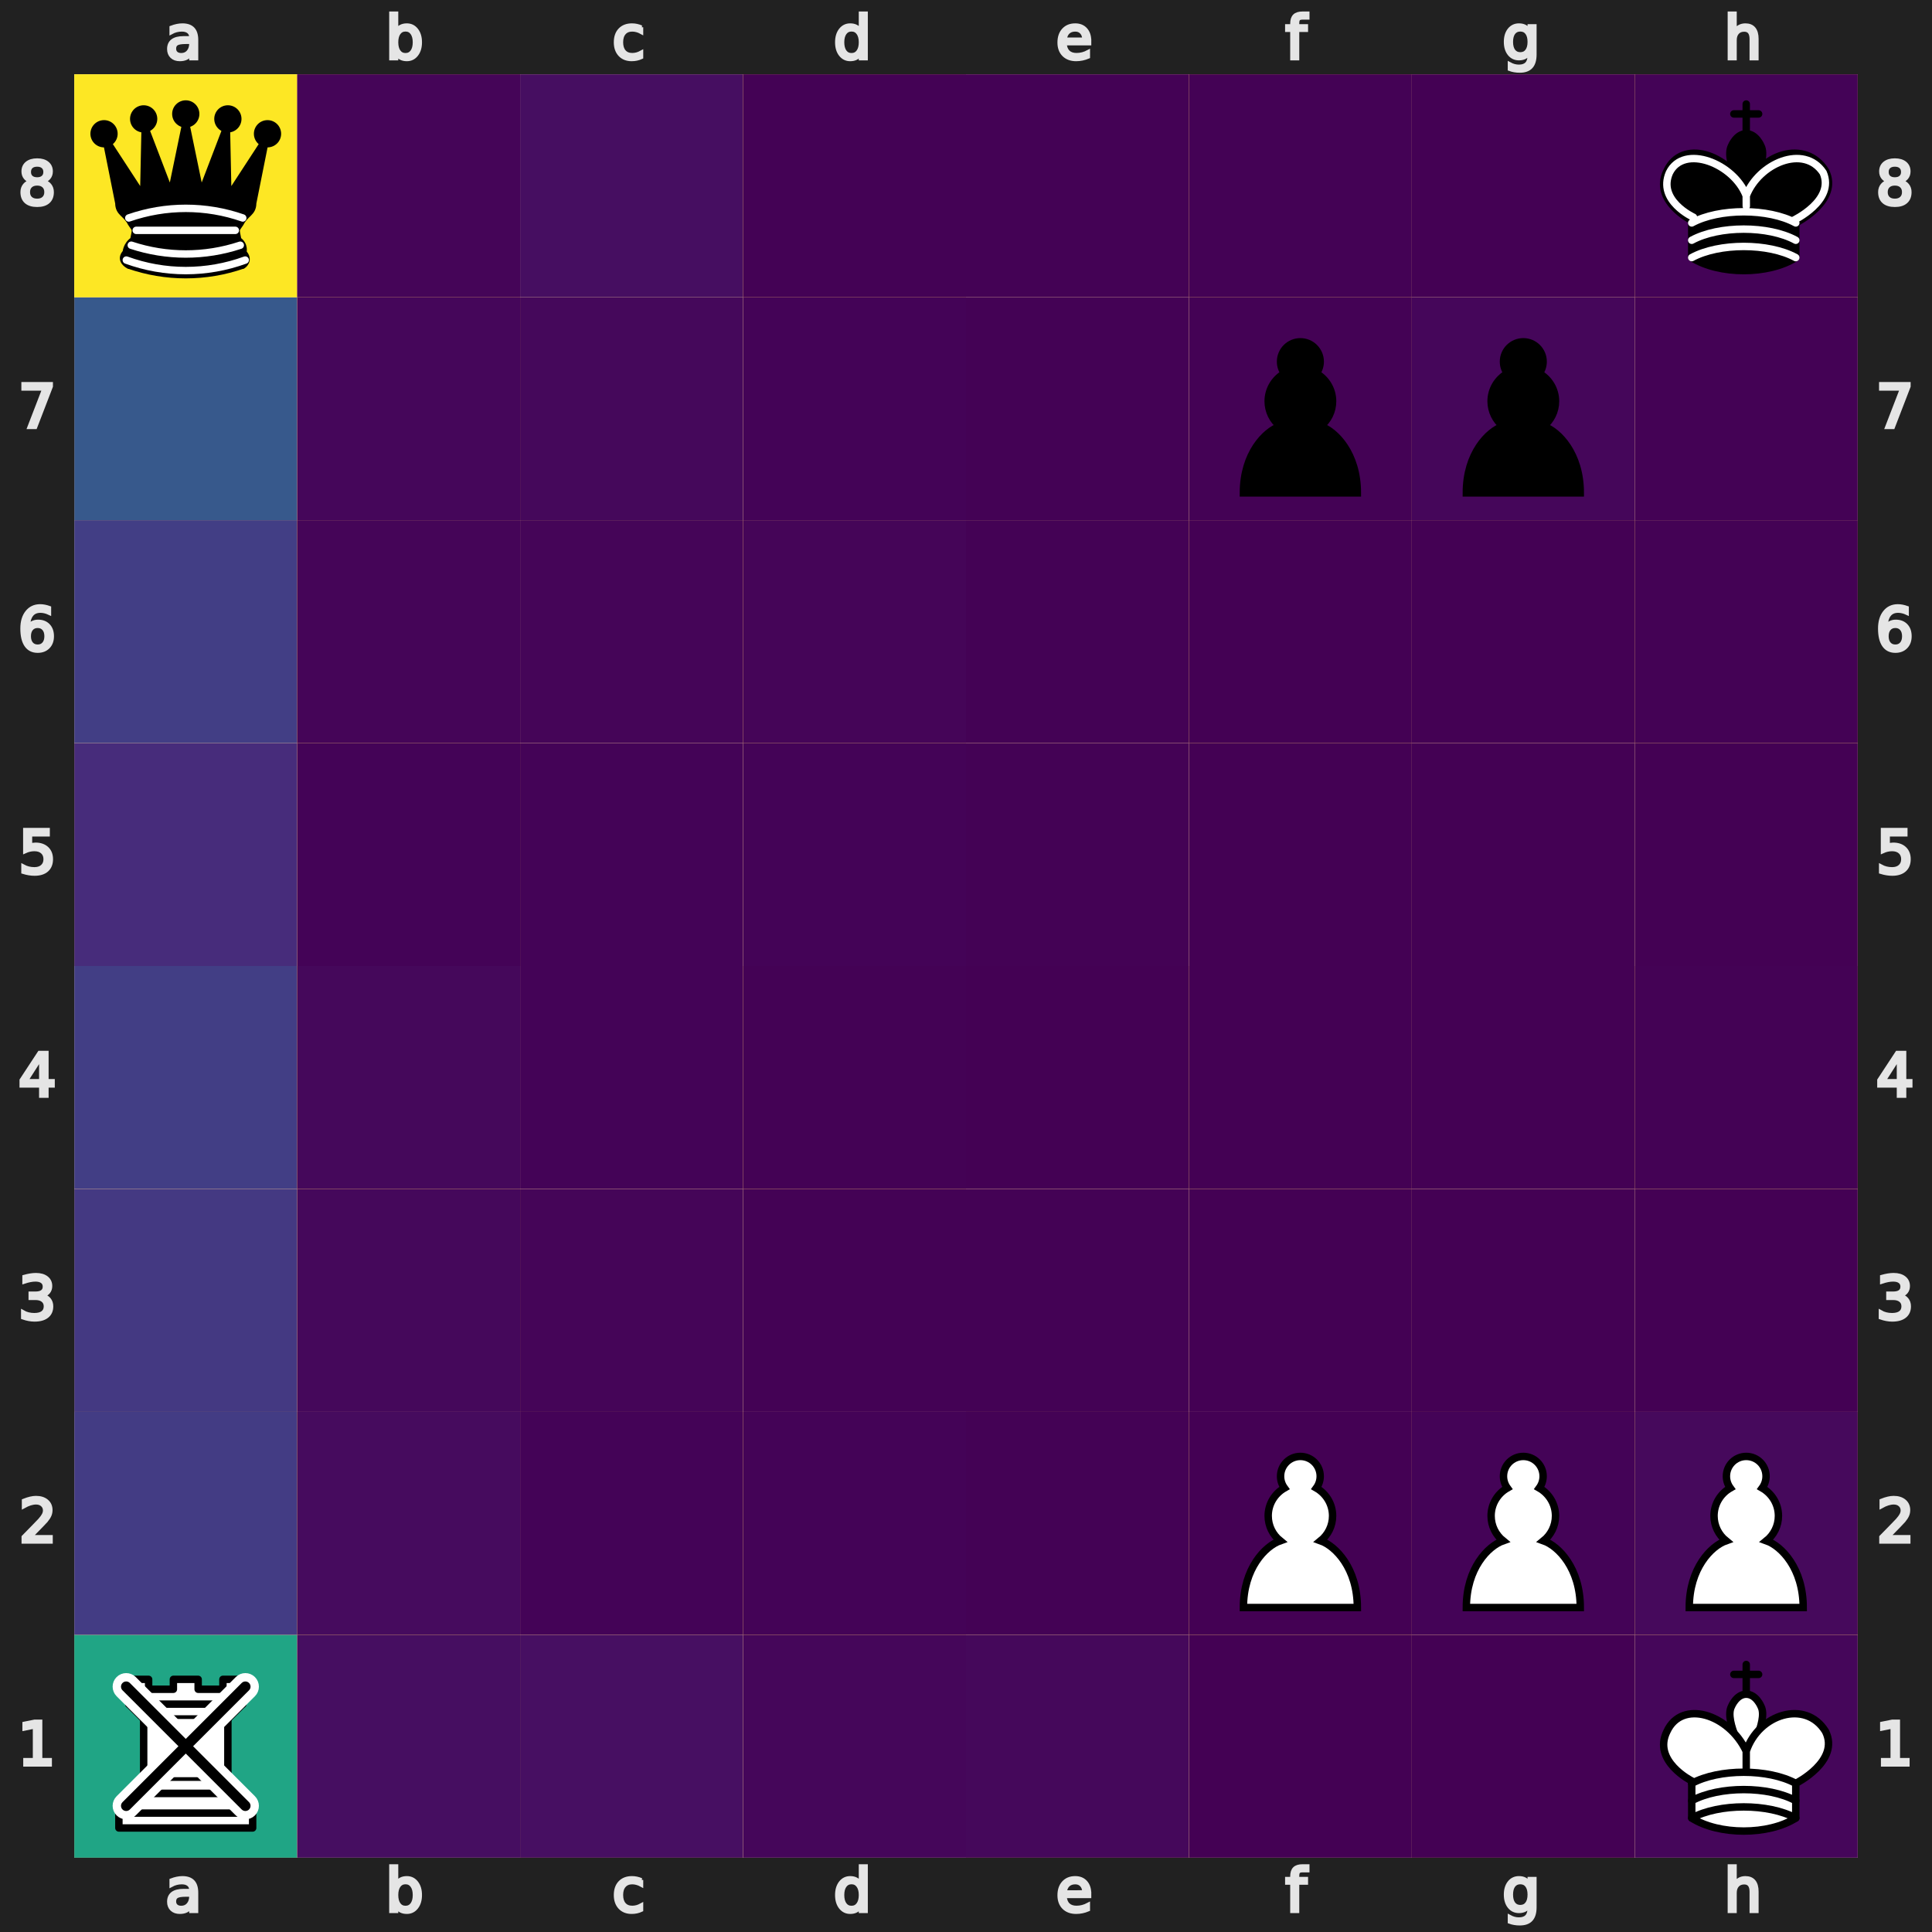
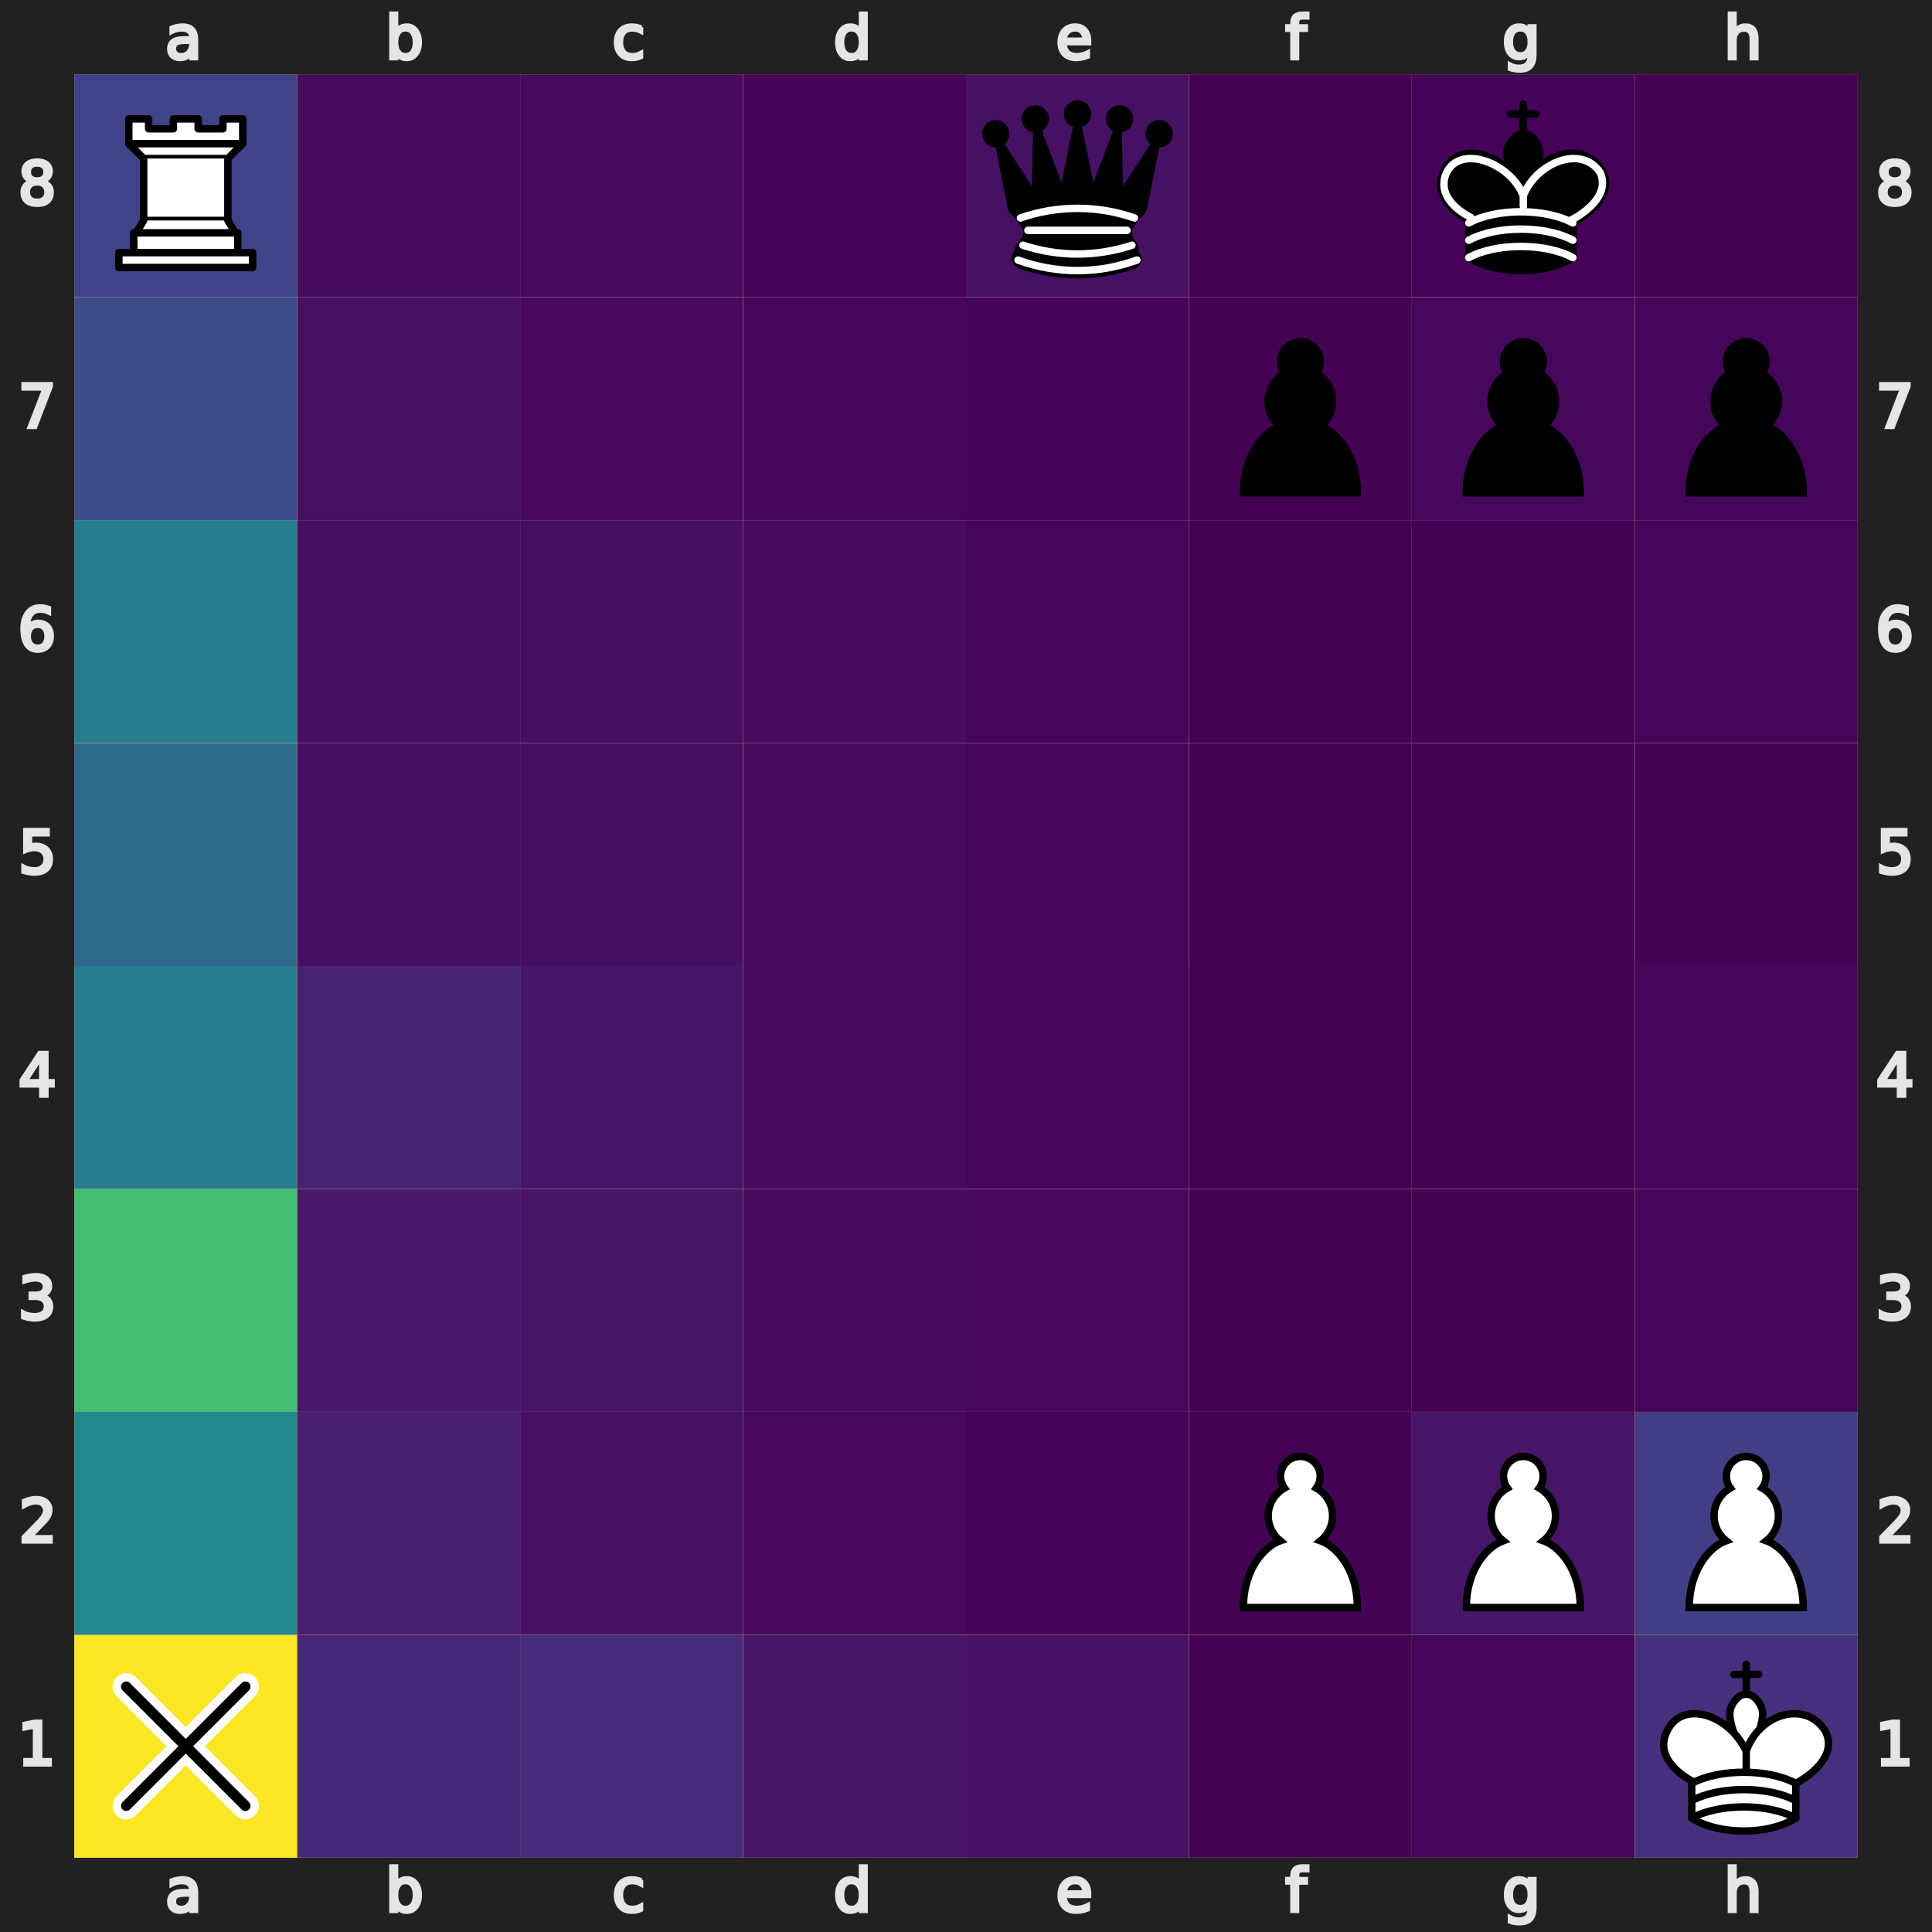
<svg xmlns="http://www.w3.org/2000/svg" xmlns:xlink="http://www.w3.org/1999/xlink" viewBox="0 0 390 390" width="400" height="400">
  <defs>
    <g id="white-pawn" class="white pawn">
      <path d="M22.5 9c-2.21 0-4 1.79-4 4 0 .89.29 1.71.78 2.38C17.33 16.5 16 18.59 16 21c0 2.03.94 3.84 2.41 5.03-3 1.06-7.41 5.55-7.41 13.47h23c0-7.92-4.41-12.41-7.41-13.47 1.47-1.19 2.41-3 2.41-5.03 0-2.41-1.33-4.5-3.28-5.62.49-.67.78-1.49.78-2.38 0-2.21-1.79-4-4-4z" fill="#fff" stroke="#000" stroke-width="1.5" stroke-linecap="round" />
    </g>
    <g id="white-rook" class="white rook" fill="#fff" fill-rule="evenodd" stroke="#000" stroke-width="1.5" stroke-linecap="round" stroke-linejoin="round">
      <path d="M9 39h27v-3H9v3zM12 36v-4h21v4H12zM11 14V9h4v2h5V9h5v2h5V9h4v5" stroke-linecap="butt" />
      <path d="M34 14l-3 3H14l-3-3" />
      <path d="M31 17v12.5H14V17" stroke-linecap="butt" stroke-linejoin="miter" />
      <path d="M31 29.5l1.5 2.5h-20l1.5-2.5" />
      <path d="M11 14h23" fill="none" stroke-linejoin="miter" />
    </g>
    <g id="white-king" class="white king" fill="none" fill-rule="evenodd" stroke="#000" stroke-width="1.5" stroke-linecap="round" stroke-linejoin="round">
      <path d="M22.5 11.63V6M20 8h5" stroke-linejoin="miter" />
      <path d="M22.5 25s4.5-7.5 3-10.5c0 0-1-2.5-3-2.5s-3 2.5-3 2.5c-1.5 3 3 10.5 3 10.5" fill="#fff" stroke-linecap="butt" stroke-linejoin="miter" />
      <path d="M11.5 37c5.5 3.5 15.5 3.5 21 0v-7s9-4.5 6-10.5c-4-6.5-13.5-3.5-16 4V27v-3.5c-3.5-7.5-13-10.5-16-4-3 6 5 10 5 10V37z" fill="#fff" />
      <path d="M11.5 30c5.5-3 15.5-3 21 0m-21 3.5c5.5-3 15.5-3 21 0m-21 3.5c5.5-3 15.5-3 21 0" />
    </g>
    <g id="black-pawn" class="black pawn">
      <path d="M22.5 9c-2.21 0-4 1.79-4 4 0 .89.29 1.71.78 2.38C17.33 16.5 16 18.59 16 21c0 2.03.94 3.84 2.41 5.03-3 1.06-7.41 5.55-7.41 13.47h23c0-7.92-4.41-12.41-7.41-13.47 1.47-1.19 2.41-3 2.41-5.03 0-2.41-1.33-4.5-3.28-5.62.49-.67.78-1.49.78-2.38 0-2.21-1.79-4-4-4z" fill="#000" stroke="#000" stroke-width="1.5" stroke-linecap="round" />
    </g>
    <g id="black-queen" class="black queen" fill="#000" fill-rule="evenodd" stroke="#000" stroke-width="1.5" stroke-linecap="round" stroke-linejoin="round">
      <g fill="#000" stroke="none">
        <circle cx="6" cy="12" r="2.75" />
        <circle cx="14" cy="9" r="2.75" />
        <circle cx="22.5" cy="8" r="2.75" />
        <circle cx="31" cy="9" r="2.75" />
        <circle cx="39" cy="12" r="2.75" />
      </g>
      <path d="M9 26c8.5-1.5 21-1.5 27 0l2.5-12.5L31 25l-.3-14.1-5.2 13.6-3-14.5-3 14.5-5.2-13.6L14 25 6.5 13.5 9 26zM9 26c0 2 1.5 2 2.5 4 1 1.5 1 1 .5 3.5-1.5 1-1.5 2.5-1.5 2.5-1.5 1.5.5 2.5.5 2.5 6.5 1 16.5 1 23 0 0 0 1.5-1 0-2.5 0 0 .5-1.5-1-2.5-.5-2.5-.5-2 .5-3.5 1-2 2.5-2 2.5-4-8.5-1.5-18.5-1.5-27 0z" stroke-linecap="butt" />
      <path d="M11 38.5a35 35 1 0 0 23 0" fill="none" stroke-linecap="butt" />
      <path d="M11 29a35 35 1 0 1 23 0M12.5 31.5h20M11.5 34.5a35 35 1 0 0 22 0M10.5 37.5a35 35 1 0 0 24 0" fill="none" stroke="#fff" />
    </g>
    <g id="black-king" class="black king" fill="none" fill-rule="evenodd" stroke="#000" stroke-width="1.5" stroke-linecap="round" stroke-linejoin="round">
      <path d="M22.5 11.63V6" stroke-linejoin="miter" />
      <path d="M22.5 25s4.5-7.5 3-10.5c0 0-1-2.5-3-2.5s-3 2.5-3 2.5c-1.5 3 3 10.5 3 10.5" fill="#000" stroke-linecap="butt" stroke-linejoin="miter" />
      <path d="M11.5 37c5.5 3.5 15.5 3.5 21 0v-7s9-4.5 6-10.5c-4-6.5-13.5-3.5-16 4V27v-3.5c-3.5-7.5-13-10.5-16-4-3 6 5 10 5 10V37z" fill="#000" />
      <path d="M20 8h5" stroke-linejoin="miter" />
      <path d="M32 29.5s8.5-4 6.03-9.65C34.15 14 25 18 22.5 24.5l.01 2.1-.01-2.1C20 18 9.906 14 6.997 19.85c-2.497 5.65 4.853 9 4.853 9M11.5 30c5.5-3 15.5-3 21 0m-21 3.5c5.5-3 15.5-3 21 0m-21 3.5c5.5-3 15.5-3 21 0" stroke="#fff" />
    </g>
    <g id="xx">
      <path d="M35.865 9.135a1.89 1.89 0 0 1 0 2.673L25.173 22.5l10.692 10.692a1.89 1.89 0 0 1 0 2.673 1.89 1.89 0 0 1-2.673 0L22.5 25.173 11.808 35.865a1.89 1.89 0 0 1-2.673 0 1.89 1.89 0 0 1 0-2.673L19.827 22.5 9.135 11.808a1.89 1.89 0 0 1 0-2.673 1.89 1.89 0 0 1 2.673 0L22.5 19.827 33.192 9.135a1.89 1.89 0 0 1 2.673 0z" fill="#000" stroke="#fff" stroke-width="1.688" />
    </g>
  </defs>
  <rect x="7.5" y="7.5" width="375" height="375" fill="none" stroke="#212121" stroke-width="15" />
  <g transform="translate(20, 1) scale(0.75, 0.75)" fill="#e5e5e5" stroke="#e5e5e5">
    <path d="M23.328 10.016q-1.742 0-2.414.398-.672.398-.672 1.36 0 .765.5 1.218.508.445 1.375.445 1.196 0 1.914-.843.727-.852.727-2.258v-.32zm2.867-.594v4.992h-1.437v-1.328q-.492.797-1.227 1.18-.734.375-1.797.375-1.343 0-2.14-.75-.79-.758-.79-2.024 0-1.476.985-2.226.992-.75 2.953-.75h2.016V8.75q0-.992-.656-1.531-.649-.547-1.829-.547-.75 0-1.46.18-.711.18-1.368.539V6.062q.79-.304 1.532-.453.742-.156 1.445-.156 1.898 0 2.836.984.937.985.937 2.985z" />
  </g>
  <g transform="translate(20, 375) scale(0.75, 0.75)" fill="#e5e5e5" stroke="#e5e5e5">
    <path d="M23.328 10.016q-1.742 0-2.414.398-.672.398-.672 1.36 0 .765.5 1.218.508.445 1.375.445 1.196 0 1.914-.843.727-.852.727-2.258v-.32zm2.867-.594v4.992h-1.437v-1.328q-.492.797-1.227 1.18-.734.375-1.797.375-1.343 0-2.14-.75-.79-.758-.79-2.024 0-1.476.985-2.226.992-.75 2.953-.75h2.016V8.75q0-.992-.656-1.531-.649-.547-1.829-.547-.75 0-1.46.18-.711.18-1.368.539V6.062q.79-.304 1.532-.453.742-.156 1.445-.156 1.898 0 2.836.984.937.985.937 2.985z" />
  </g>
  <g transform="translate(65, 1) scale(0.75, 0.75)" fill="#e5e5e5" stroke="#e5e5e5">
    <path d="M24.922 10.047q0-1.586-.656-2.485-.649-.906-1.79-.906-1.14 0-1.796.906-.649.899-.649 2.485 0 1.586.649 2.492.656.898 1.797.898 1.14 0 1.789-.898.656-.906.656-2.492zm-4.89-3.055q.452-.781 1.14-1.156.695-.383 1.656-.383 1.594 0 2.586 1.266 1 1.265 1 3.328 0 2.062-1 3.328-.992 1.266-2.586 1.266-.96 0-1.656-.375-.688-.383-1.14-1.164v1.312h-1.446V2.258h1.445z" />
  </g>
  <g transform="translate(65, 375) scale(0.75, 0.75)" fill="#e5e5e5" stroke="#e5e5e5">
    <path d="M24.922 10.047q0-1.586-.656-2.485-.649-.906-1.79-.906-1.14 0-1.796.906-.649.899-.649 2.485 0 1.586.649 2.492.656.898 1.797.898 1.14 0 1.789-.898.656-.906.656-2.492zm-4.89-3.055q.452-.781 1.14-1.156.695-.383 1.656-.383 1.594 0 2.586 1.266 1 1.265 1 3.328 0 2.062-1 3.328-.992 1.266-2.586 1.266-.96 0-1.656-.375-.688-.383-1.14-1.164v1.312h-1.446V2.258h1.445z" />
  </g>
  <g transform="translate(110, 1) scale(0.75, 0.75)" fill="#e5e5e5" stroke="#e5e5e5">
    <path d="M25.96 6v1.344q-.608-.336-1.226-.5-.609-.172-1.234-.172-1.398 0-2.172.89-.773.883-.773 2.485 0 1.601.773 2.492.774.883 2.172.883.625 0 1.234-.164.618-.172 1.227-.508v1.328q-.602.281-1.25.422-.64.14-1.367.14-1.977 0-3.14-1.242-1.165-1.242-1.165-3.351 0-2.14 1.172-3.367 1.18-1.227 3.227-1.227.664 0 1.296.14.633.134 1.227.407z" />
  </g>
  <g transform="translate(110, 375) scale(0.75, 0.75)" fill="#e5e5e5" stroke="#e5e5e5">
    <path d="M25.96 6v1.344q-.608-.336-1.226-.5-.609-.172-1.234-.172-1.398 0-2.172.89-.773.883-.773 2.485 0 1.601.773 2.492.774.883 2.172.883.625 0 1.234-.164.618-.172 1.227-.508v1.328q-.602.281-1.25.422-.64.14-1.367.14-1.977 0-3.14-1.242-1.165-1.242-1.165-3.351 0-2.14 1.172-3.367 1.18-1.227 3.227-1.227.664 0 1.296.14.633.134 1.227.407z" />
  </g>
  <g transform="translate(155, 1) scale(0.75, 0.75)" fill="#e5e5e5" stroke="#e5e5e5">
    <path d="M24.973 6.992V2.258h1.437v12.156h-1.437v-1.312q-.453.78-1.149 1.164-.687.375-1.656.375-1.586 0-2.586-1.266-.992-1.266-.992-3.328 0-2.063.992-3.328 1-1.266 2.586-1.266.969 0 1.656.383.696.375 1.149 1.156zm-4.899 3.055q0 1.586.649 2.492.656.898 1.797.898 1.14 0 1.796-.898.657-.906.657-2.492 0-1.586-.657-2.485-.656-.906-1.796-.906-1.141 0-1.797.906-.649.899-.649 2.485z" />
  </g>
  <g transform="translate(155, 375) scale(0.75, 0.75)" fill="#e5e5e5" stroke="#e5e5e5">
    <path d="M24.973 6.992V2.258h1.437v12.156h-1.437v-1.312q-.453.78-1.149 1.164-.687.375-1.656.375-1.586 0-2.586-1.266-.992-1.266-.992-3.328 0-2.063.992-3.328 1-1.266 2.586-1.266.969 0 1.656.383.696.375 1.149 1.156zm-4.899 3.055q0 1.586.649 2.492.656.898 1.797.898 1.14 0 1.796-.898.657-.906.657-2.492 0-1.586-.657-2.485-.656-.906-1.796-.906-1.141 0-1.797.906-.649.899-.649 2.485z" />
  </g>
  <g transform="translate(200, 1) scale(0.75, 0.75)" fill="#e5e5e5" stroke="#e5e5e5">
    <path d="M26.555 9.68v.703h-6.61q.094 1.484.89 2.265.806.774 2.235.774.828 0 1.602-.203.781-.203 1.547-.61v1.36q-.774.328-1.586.5-.813.172-1.649.172-2.093 0-3.32-1.22-1.219-1.218-1.219-3.296 0-2.148 1.157-3.406 1.164-1.266 3.132-1.266 1.766 0 2.79 1.14 1.03 1.134 1.03 3.087zm-1.438-.422q-.015-1.18-.664-1.883-.64-.703-1.703-.703-1.203 0-1.93.68-.718.68-.828 1.914z" />
  </g>
  <g transform="translate(200, 375) scale(0.75, 0.75)" fill="#e5e5e5" stroke="#e5e5e5">
    <path d="M26.555 9.68v.703h-6.61q.094 1.484.89 2.265.806.774 2.235.774.828 0 1.602-.203.781-.203 1.547-.61v1.36q-.774.328-1.586.5-.813.172-1.649.172-2.093 0-3.32-1.22-1.219-1.218-1.219-3.296 0-2.148 1.157-3.406 1.164-1.266 3.132-1.266 1.766 0 2.79 1.14 1.03 1.134 1.03 3.087zm-1.438-.422q-.015-1.18-.664-1.883-.64-.703-1.703-.703-1.203 0-1.93.68-.718.68-.828 1.914z" />
  </g>
  <g transform="translate(245, 1) scale(0.75, 0.75)" fill="#e5e5e5" stroke="#e5e5e5">
    <path d="M25.285 2.258v1.195H23.91q-.773 0-1.078.313-.297.312-.297 1.125v.773h2.367v1.117h-2.367v7.633H21.09V6.781h-1.375V5.664h1.375v-.61q0-1.46.68-2.124.68-.672 2.156-.672z" />
  </g>
  <g transform="translate(245, 375) scale(0.75, 0.75)" fill="#e5e5e5" stroke="#e5e5e5">
    <path d="M25.285 2.258v1.195H23.91q-.773 0-1.078.313-.297.312-.297 1.125v.773h2.367v1.117h-2.367v7.633H21.09V6.781h-1.375V5.664h1.375v-.61q0-1.46.68-2.124.68-.672 2.156-.672z" />
  </g>
  <g transform="translate(290, 1) scale(0.75, 0.75)" fill="#e5e5e5" stroke="#e5e5e5">
    <path d="M24.973 9.937q0-1.562-.649-2.421-.64-.86-1.804-.86-1.157 0-1.805.86-.64.859-.64 2.421 0 1.555.64 2.415.648.859 1.805.859 1.164 0 1.804-.86.649-.859.649-2.414zm1.437 3.391q0 2.234-.992 3.32-.992 1.094-3.04 1.094-.757 0-1.429-.117-.672-.11-1.304-.344v-1.398q.632.344 1.25.508.617.164 1.257.164 1.414 0 2.118-.743.703-.734.703-2.226v-.711q-.446.773-1.141 1.156-.695.383-1.664.383-1.61 0-2.594-1.227-.984-1.226-.984-3.25 0-2.03.984-3.257.985-1.227 2.594-1.227.969 0 1.664.383t1.14 1.156V5.664h1.438z" />
  </g>
  <g transform="translate(290, 375) scale(0.75, 0.75)" fill="#e5e5e5" stroke="#e5e5e5">
    <path d="M24.973 9.937q0-1.562-.649-2.421-.64-.86-1.804-.86-1.157 0-1.805.86-.64.859-.64 2.421 0 1.555.64 2.415.648.859 1.805.859 1.164 0 1.804-.86.649-.859.649-2.414zm1.437 3.391q0 2.234-.992 3.32-.992 1.094-3.04 1.094-.757 0-1.429-.117-.672-.11-1.304-.344v-1.398q.632.344 1.25.508.617.164 1.257.164 1.414 0 2.118-.743.703-.734.703-2.226v-.711q-.446.773-1.141 1.156-.695.383-1.664.383-1.61 0-2.594-1.227-.984-1.226-.984-3.25 0-2.03.984-3.257.985-1.227 2.594-1.227.969 0 1.664.383t1.14 1.156V5.664h1.438z" />
  </g>
  <g transform="translate(335, 1) scale(0.75, 0.75)" fill="#e5e5e5" stroke="#e5e5e5">
    <path d="M26.164 9.133v5.281h-1.437V9.18q0-1.243-.485-1.86-.484-.617-1.453-.617-1.164 0-1.836.742-.672.742-.672 2.024v4.945h-1.445V2.258h1.445v4.765q.516-.789 1.211-1.18.703-.39 1.617-.39 1.508 0 2.282.938.773.93.773 2.742z" />
  </g>
  <g transform="translate(335, 375) scale(0.75, 0.75)" fill="#e5e5e5" stroke="#e5e5e5">
    <path d="M26.164 9.133v5.281h-1.437V9.18q0-1.243-.485-1.86-.484-.617-1.453-.617-1.164 0-1.836.742-.672.742-.672 2.024v4.945h-1.445V2.258h1.445v4.765q.516-.789 1.211-1.18.703-.39 1.617-.39 1.508 0 2.282.938.773.93.773 2.742z" />
  </g>
  <g transform="translate(0, 335) scale(0.75, 0.75)" fill="#e5e5e5" stroke="#e5e5e5">
    <path d="M6.754 26.996h2.578v-8.898l-2.805.562v-1.437l2.79-.563h1.578v10.336h2.578v1.328h-6.72z" />
  </g>
  <g transform="translate(375, 335) scale(0.75, 0.75)" fill="#e5e5e5" stroke="#e5e5e5">
    <path d="M6.754 26.996h2.578v-8.898l-2.805.562v-1.437l2.79-.563h1.578v10.336h2.578v1.328h-6.72z" />
  </g>
  <g transform="translate(0, 290) scale(0.75, 0.75)" fill="#e5e5e5" stroke="#e5e5e5">
    <path d="M8.195 26.996h5.508v1.328H6.297v-1.328q.898-.93 2.445-2.492 1.555-1.57 1.953-2.024.758-.851 1.055-1.437.305-.594.305-1.164 0-.93-.657-1.516-.648-.586-1.695-.586-.742 0-1.57.258-.82.258-1.758.781v-1.593q.953-.383 1.781-.578.828-.196 1.516-.196 1.812 0 2.89.906 1.079.907 1.079 2.422 0 .72-.274 1.368-.265.64-.976 1.515-.196.227-1.243 1.313-1.046 1.078-2.953 3.023z" />
  </g>
  <g transform="translate(375, 290) scale(0.75, 0.75)" fill="#e5e5e5" stroke="#e5e5e5">
    <path d="M8.195 26.996h5.508v1.328H6.297v-1.328q.898-.93 2.445-2.492 1.555-1.57 1.953-2.024.758-.851 1.055-1.437.305-.594.305-1.164 0-.93-.657-1.516-.648-.586-1.695-.586-.742 0-1.57.258-.82.258-1.758.781v-1.593q.953-.383 1.781-.578.828-.196 1.516-.196 1.812 0 2.89.906 1.079.907 1.079 2.422 0 .72-.274 1.368-.265.64-.976 1.515-.196.227-1.243 1.313-1.046 1.078-2.953 3.023z" />
  </g>
  <g transform="translate(0, 245) scale(0.75, 0.75)" fill="#e5e5e5" stroke="#e5e5e5">
    <path d="M11.434 22.035q1.132.242 1.765 1.008.64.766.64 1.89 0 1.727-1.187 2.672-1.187.946-3.375.946-.734 0-1.515-.149-.774-.14-1.602-.43V26.45q.656.383 1.438.578.78.196 1.632.196 1.485 0 2.258-.586.782-.586.782-1.703 0-1.032-.727-1.61-.719-.586-2.008-.586h-1.36v-1.297h1.423q1.164 0 1.78-.46.618-.47.618-1.344 0-.899-.64-1.375-.633-.485-1.82-.485-.65 0-1.391.141-.743.14-1.633.437V16.95q.898-.25 1.68-.375.788-.125 1.484-.125 1.797 0 2.844.82 1.046.813 1.046 2.204 0 .968-.554 1.64-.555.664-1.578.922z" />
  </g>
  <g transform="translate(375, 245) scale(0.75, 0.75)" fill="#e5e5e5" stroke="#e5e5e5">
    <path d="M11.434 22.035q1.132.242 1.765 1.008.64.766.64 1.89 0 1.727-1.187 2.672-1.187.946-3.375.946-.734 0-1.515-.149-.774-.14-1.602-.43V26.45q.656.383 1.438.578.78.196 1.632.196 1.485 0 2.258-.586.782-.586.782-1.703 0-1.032-.727-1.61-.719-.586-2.008-.586h-1.36v-1.297h1.423q1.164 0 1.78-.46.618-.47.618-1.344 0-.899-.64-1.375-.633-.485-1.82-.485-.65 0-1.391.141-.743.14-1.633.437V16.95q.898-.25 1.68-.375.788-.125 1.484-.125 1.797 0 2.844.82 1.046.813 1.046 2.204 0 .968-.554 1.64-.555.664-1.578.922z" />
  </g>
  <g transform="translate(0, 200) scale(0.75, 0.75)" fill="#e5e5e5" stroke="#e5e5e5">
    <path d="M11.016 18.035L7.03 24.262h3.985zm-.414-1.375h1.984v7.602h1.664v1.312h-1.664v2.75h-1.57v-2.75H5.75v-1.523z" />
  </g>
  <g transform="translate(375, 200) scale(0.75, 0.75)" fill="#e5e5e5" stroke="#e5e5e5">
    <path d="M11.016 18.035L7.03 24.262h3.985zm-.414-1.375h1.984v7.602h1.664v1.312h-1.664v2.75h-1.57v-2.75H5.75v-1.523z" />
  </g>
  <g transform="translate(0, 155) scale(0.75, 0.75)" fill="#e5e5e5" stroke="#e5e5e5">
    <path d="M6.719 16.66h6.195v1.328h-4.75v2.86q.344-.118.688-.172.343-.063.687-.063 1.953 0 3.094 1.07 1.14 1.07 1.14 2.899 0 1.883-1.171 2.93-1.172 1.039-3.305 1.039-.735 0-1.5-.125-.758-.125-1.57-.375v-1.586q.703.383 1.453.57.75.188 1.586.188 1.351 0 2.14-.711.79-.711.79-1.93 0-1.219-.79-1.93-.789-.71-2.14-.71-.633 0-1.266.14-.625.14-1.281.438z" />
  </g>
  <g transform="translate(375, 155) scale(0.75, 0.75)" fill="#e5e5e5" stroke="#e5e5e5">
    <path d="M6.719 16.66h6.195v1.328h-4.75v2.86q.344-.118.688-.172.343-.063.687-.063 1.953 0 3.094 1.07 1.14 1.07 1.14 2.899 0 1.883-1.171 2.93-1.172 1.039-3.305 1.039-.735 0-1.5-.125-.758-.125-1.57-.375v-1.586q.703.383 1.453.57.75.188 1.586.188 1.351 0 2.14-.711.79-.711.79-1.93 0-1.219-.79-1.93-.789-.71-2.14-.71-.633 0-1.266.14-.625.14-1.281.438z" />
  </g>
  <g transform="translate(0, 110) scale(0.75, 0.75)" fill="#e5e5e5" stroke="#e5e5e5">
    <path d="M10.137 21.863q-1.063 0-1.688.727-.617.726-.617 1.992 0 1.258.617 1.992.625.727 1.688.727 1.062 0 1.68-.727.624-.734.624-1.992 0-1.266-.625-1.992-.617-.727-1.68-.727zm3.133-4.945v1.437q-.594-.28-1.204-.43-.601-.148-1.195-.148-1.562 0-2.39 1.055-.82 1.055-.938 3.188.46-.68 1.156-1.04.696-.367 1.531-.367 1.758 0 2.774 1.07 1.023 1.063 1.023 2.899 0 1.797-1.062 2.883-1.063 1.086-2.828 1.086-2.024 0-3.094-1.547-1.07-1.555-1.07-4.5 0-2.766 1.312-4.406 1.313-1.649 3.524-1.649.593 0 1.195.117.61.118 1.266.352z" />
  </g>
  <g transform="translate(375, 110) scale(0.75, 0.75)" fill="#e5e5e5" stroke="#e5e5e5">
    <path d="M10.137 21.863q-1.063 0-1.688.727-.617.726-.617 1.992 0 1.258.617 1.992.625.727 1.688.727 1.062 0 1.68-.727.624-.734.624-1.992 0-1.266-.625-1.992-.617-.727-1.68-.727zm3.133-4.945v1.437q-.594-.28-1.204-.43-.601-.148-1.195-.148-1.562 0-2.39 1.055-.82 1.055-.938 3.188.46-.68 1.156-1.04.696-.367 1.531-.367 1.758 0 2.774 1.07 1.023 1.063 1.023 2.899 0 1.797-1.062 2.883-1.063 1.086-2.828 1.086-2.024 0-3.094-1.547-1.07-1.555-1.07-4.5 0-2.766 1.312-4.406 1.313-1.649 3.524-1.649.593 0 1.195.117.61.118 1.266.352z" />
  </g>
  <g transform="translate(0, 65) scale(0.75, 0.75)" fill="#e5e5e5" stroke="#e5e5e5">
    <path d="M6.25 16.66h7.5v.672L9.516 28.324H7.867l3.985-10.336H6.25z" />
  </g>
  <g transform="translate(375, 65) scale(0.75, 0.75)" fill="#e5e5e5" stroke="#e5e5e5">
    <path d="M6.25 16.66h7.5v.672L9.516 28.324H7.867l3.985-10.336H6.25z" />
  </g>
  <g transform="translate(0, 20) scale(0.75, 0.75)" fill="#e5e5e5" stroke="#e5e5e5">
    <path d="M10 22.785q-1.125 0-1.773.602-.641.601-.641 1.656t.64 1.656q.649.602 1.774.602t1.773-.602q.649-.61.649-1.656 0-1.055-.649-1.656-.64-.602-1.773-.602zm-1.578-.672q-1.016-.25-1.586-.945-.563-.695-.563-1.695 0-1.399.993-2.211 1-.813 2.734-.813 1.742 0 2.734.813.993.812.993 2.21 0 1-.57 1.696-.563.695-1.571.945 1.14.266 1.773 1.04.641.773.641 1.89 0 1.695-1.04 2.602-1.03.906-2.96.906t-2.969-.906Q6 26.738 6 25.043q0-1.117.64-1.89.641-.774 1.782-1.04zm-.578-2.492q0 .906.562 1.414.57.508 1.594.508 1.016 0 1.586-.508.578-.508.578-1.414 0-.906-.578-1.414-.57-.508-1.586-.508-1.023 0-1.594.508-.562.508-.562 1.414z" />
  </g>
  <g transform="translate(375, 20) scale(0.75, 0.75)" fill="#e5e5e5" stroke="#e5e5e5">
    <path d="M10 22.785q-1.125 0-1.773.602-.641.601-.641 1.656t.64 1.656q.649.602 1.774.602t1.773-.602q.649-.61.649-1.656 0-1.055-.649-1.656-.64-.602-1.773-.602zm-1.578-.672q-1.016-.25-1.586-.945-.563-.695-.563-1.695 0-1.399.993-2.211 1-.813 2.734-.813 1.742 0 2.734.813.993.812.993 2.21 0 1-.57 1.696-.563.695-1.571.945 1.14.266 1.773 1.04.641.773.641 1.89 0 1.695-1.04 2.602-1.03.906-2.96.906t-2.969-.906Q6 26.738 6 25.043q0-1.117.64-1.89.641-.774 1.782-1.04zm-.578-2.492q0 .906.562 1.414.57.508 1.594.508 1.016 0 1.586-.508.578-.508.578-1.414 0-.906-.578-1.414-.57-.508-1.586-.508-1.023 0-1.594.508-.562.508-.562 1.414z" />
  </g>
  <rect x="15" y="330" width="45" height="45" class="square dark a1" stroke="none" fill="#d18b47" />
-   <rect x="15" y="330" width="45" height="45" stroke="none" fill="#20a585" />
+   <rect x="15" y="330" width="45" height="45" stroke="none" fill="#fde724" />
  <rect x="60" y="330" width="45" height="45" class="square light b1" stroke="none" fill="#ffce9e" />
-   <rect x="60" y="330" width="45" height="45" stroke="none" fill="#460e61" />
+   <rect x="60" y="330" width="45" height="45" stroke="none" fill="#472878" />
  <rect x="105" y="330" width="45" height="45" class="square dark c1" stroke="none" fill="#d18b47" />
-   <rect x="105" y="330" width="45" height="45" stroke="none" fill="#470f62" />
+   <rect x="105" y="330" width="45" height="45" stroke="none" fill="#462d7c" />
  <rect x="150" y="330" width="45" height="45" class="square light d1" stroke="none" fill="#ffce9e" />
-   <rect x="150" y="330" width="45" height="45" stroke="none" fill="#45065a" />
+   <rect x="150" y="330" width="45" height="45" stroke="none" fill="#471466" />
  <rect x="195" y="330" width="45" height="45" class="square dark e1" stroke="none" fill="#d18b47" />
-   <rect x="195" y="330" width="45" height="45" stroke="none" fill="#45085b" />
+   <rect x="195" y="330" width="45" height="45" stroke="none" fill="#471265" />
  <rect x="240" y="330" width="45" height="45" class="square light f1" stroke="none" fill="#ffce9e" />
  <rect x="240" y="330" width="45" height="45" stroke="none" fill="#440154" />
  <rect x="285" y="330" width="45" height="45" class="square dark g1" stroke="none" fill="#d18b47" />
-   <rect x="285" y="330" width="45" height="45" stroke="none" fill="#440154" />
+   <rect x="285" y="330" width="45" height="45" stroke="none" fill="#450558" />
  <rect x="330" y="330" width="45" height="45" class="square light h1" stroke="none" fill="#ffce9e" />
-   <rect x="330" y="330" width="45" height="45" stroke="none" fill="#45065a" />
+   <rect x="330" y="330" width="45" height="45" stroke="none" fill="#46307d" />
  <rect x="15" y="285" width="45" height="45" class="square light a2" stroke="none" fill="#ffce9e" />
-   <rect x="15" y="285" width="45" height="45" stroke="none" fill="#433c84" />
+   <rect x="15" y="285" width="45" height="45" stroke="none" fill="#23888d" />
  <rect x="60" y="285" width="45" height="45" class="square dark b2" stroke="none" fill="#d18b47" />
-   <rect x="60" y="285" width="45" height="45" stroke="none" fill="#460b5e" />
+   <rect x="60" y="285" width="45" height="45" stroke="none" fill="#482172" />
  <rect x="105" y="285" width="45" height="45" class="square light c2" stroke="none" fill="#ffce9e" />
-   <rect x="105" y="285" width="45" height="45" stroke="none" fill="#440357" />
+   <rect x="105" y="285" width="45" height="45" stroke="none" fill="#471163" />
  <rect x="150" y="285" width="45" height="45" class="square dark d2" stroke="none" fill="#d18b47" />
-   <rect x="150" y="285" width="45" height="45" stroke="none" fill="#440357" />
+   <rect x="150" y="285" width="45" height="45" stroke="none" fill="#46095c" />
  <rect x="195" y="285" width="45" height="45" class="square light e2" stroke="none" fill="#ffce9e" />
-   <rect x="195" y="285" width="45" height="45" stroke="none" fill="#440255" />
+   <rect x="195" y="285" width="45" height="45" stroke="none" fill="#440357" />
  <rect x="240" y="285" width="45" height="45" class="square dark f2" stroke="none" fill="#d18b47" />
-   <rect x="240" y="285" width="45" height="45" stroke="none" fill="#440154" />
+   <rect x="240" y="285" width="45" height="45" stroke="none" fill="#440255" />
  <rect x="285" y="285" width="45" height="45" class="square light g2" stroke="none" fill="#ffce9e" />
-   <rect x="285" y="285" width="45" height="45" stroke="none" fill="#440357" />
+   <rect x="285" y="285" width="45" height="45" stroke="none" fill="#471567" />
  <rect x="330" y="285" width="45" height="45" class="square dark h2" stroke="none" fill="#d18b47" />
-   <rect x="330" y="285" width="45" height="45" stroke="none" fill="#46095c" />
+   <rect x="330" y="285" width="45" height="45" stroke="none" fill="#423e85" />
  <rect x="15" y="240" width="45" height="45" class="square dark a3" stroke="none" fill="#d18b47" />
-   <rect x="15" y="240" width="45" height="45" stroke="none" fill="#443982" />
+   <rect x="15" y="240" width="45" height="45" stroke="none" fill="#42be71" />
  <rect x="60" y="240" width="45" height="45" class="square light b3" stroke="none" fill="#ffce9e" />
-   <rect x="60" y="240" width="45" height="45" stroke="none" fill="#45085b" />
+   <rect x="60" y="240" width="45" height="45" stroke="none" fill="#48196b" />
  <rect x="105" y="240" width="45" height="45" class="square dark c3" stroke="none" fill="#d18b47" />
-   <rect x="105" y="240" width="45" height="45" stroke="none" fill="#450558" />
+   <rect x="105" y="240" width="45" height="45" stroke="none" fill="#471466" />
  <rect x="150" y="240" width="45" height="45" class="square light d3" stroke="none" fill="#ffce9e" />
-   <rect x="150" y="240" width="45" height="45" stroke="none" fill="#440255" />
+   <rect x="150" y="240" width="45" height="45" stroke="none" fill="#460b5e" />
  <rect x="195" y="240" width="45" height="45" class="square dark e3" stroke="none" fill="#d18b47" />
-   <rect x="195" y="240" width="45" height="45" stroke="none" fill="#440255" />
+   <rect x="195" y="240" width="45" height="45" stroke="none" fill="#45085b" />
  <rect x="240" y="240" width="45" height="45" class="square light f3" stroke="none" fill="#ffce9e" />
  <rect x="240" y="240" width="45" height="45" stroke="none" fill="#440154" />
  <rect x="285" y="240" width="45" height="45" class="square dark g3" stroke="none" fill="#d18b47" />
  <rect x="285" y="240" width="45" height="45" stroke="none" fill="#440154" />
  <rect x="330" y="240" width="45" height="45" class="square light h3" stroke="none" fill="#ffce9e" />
-   <rect x="330" y="240" width="45" height="45" stroke="none" fill="#440154" />
+   <rect x="330" y="240" width="45" height="45" stroke="none" fill="#450558" />
  <rect x="15" y="195" width="45" height="45" class="square light a4" stroke="none" fill="#ffce9e" />
-   <rect x="15" y="195" width="45" height="45" stroke="none" fill="#423e85" />
+   <rect x="15" y="195" width="45" height="45" stroke="none" fill="#277d8e" />
  <rect x="60" y="195" width="45" height="45" class="square dark b4" stroke="none" fill="#d18b47" />
-   <rect x="60" y="195" width="45" height="45" stroke="none" fill="#45085b" />
+   <rect x="60" y="195" width="45" height="45" stroke="none" fill="#482273" />
  <rect x="105" y="195" width="45" height="45" class="square light c4" stroke="none" fill="#ffce9e" />
-   <rect x="105" y="195" width="45" height="45" stroke="none" fill="#440357" />
+   <rect x="105" y="195" width="45" height="45" stroke="none" fill="#471567" />
  <rect x="150" y="195" width="45" height="45" class="square dark d4" stroke="none" fill="#d18b47" />
-   <rect x="150" y="195" width="45" height="45" stroke="none" fill="#440255" />
+   <rect x="150" y="195" width="45" height="45" stroke="none" fill="#460b5e" />
  <rect x="195" y="195" width="45" height="45" class="square light e4" stroke="none" fill="#ffce9e" />
-   <rect x="195" y="195" width="45" height="45" stroke="none" fill="#440154" />
+   <rect x="195" y="195" width="45" height="45" stroke="none" fill="#450558" />
  <rect x="240" y="195" width="45" height="45" class="square dark f4" stroke="none" fill="#d18b47" />
  <rect x="240" y="195" width="45" height="45" stroke="none" fill="#440154" />
  <rect x="285" y="195" width="45" height="45" class="square light g4" stroke="none" fill="#ffce9e" />
-   <rect x="285" y="195" width="45" height="45" stroke="none" fill="#440154" />
+   <rect x="285" y="195" width="45" height="45" stroke="none" fill="#440255" />
  <rect x="330" y="195" width="45" height="45" class="square dark h4" stroke="none" fill="#d18b47" />
-   <rect x="330" y="195" width="45" height="45" stroke="none" fill="#440255" />
+   <rect x="330" y="195" width="45" height="45" stroke="none" fill="#450558" />
  <rect x="15" y="150" width="45" height="45" class="square dark a5" stroke="none" fill="#d18b47" />
-   <rect x="15" y="150" width="45" height="45" stroke="none" fill="#472c7b" />
+   <rect x="15" y="150" width="45" height="45" stroke="none" fill="#2e6b8e" />
  <rect x="60" y="150" width="45" height="45" class="square light b5" stroke="none" fill="#ffce9e" />
-   <rect x="60" y="150" width="45" height="45" stroke="none" fill="#440357" />
+   <rect x="60" y="150" width="45" height="45" stroke="none" fill="#470f62" />
  <rect x="105" y="150" width="45" height="45" class="square dark c5" stroke="none" fill="#d18b47" />
-   <rect x="105" y="150" width="45" height="45" stroke="none" fill="#440357" />
+   <rect x="105" y="150" width="45" height="45" stroke="none" fill="#460e61" />
  <rect x="150" y="150" width="45" height="45" class="square light d5" stroke="none" fill="#ffce9e" />
-   <rect x="150" y="150" width="45" height="45" stroke="none" fill="#440357" />
+   <rect x="150" y="150" width="45" height="45" stroke="none" fill="#460b5e" />
  <rect x="195" y="150" width="45" height="45" class="square dark e5" stroke="none" fill="#d18b47" />
-   <rect x="195" y="150" width="45" height="45" stroke="none" fill="#440255" />
+   <rect x="195" y="150" width="45" height="45" stroke="none" fill="#45065a" />
  <rect x="240" y="150" width="45" height="45" class="square light f5" stroke="none" fill="#ffce9e" />
  <rect x="240" y="150" width="45" height="45" stroke="none" fill="#440154" />
  <rect x="285" y="150" width="45" height="45" class="square dark g5" stroke="none" fill="#d18b47" />
  <rect x="285" y="150" width="45" height="45" stroke="none" fill="#440154" />
  <rect x="330" y="150" width="45" height="45" class="square light h5" stroke="none" fill="#ffce9e" />
-   <rect x="330" y="150" width="45" height="45" stroke="none" fill="#440154" />
+   <rect x="330" y="150" width="45" height="45" stroke="none" fill="#440255" />
  <rect x="15" y="105" width="45" height="45" class="square light a6" stroke="none" fill="#ffce9e" />
-   <rect x="15" y="105" width="45" height="45" stroke="none" fill="#423e85" />
+   <rect x="15" y="105" width="45" height="45" stroke="none" fill="#277c8e" />
  <rect x="60" y="105" width="45" height="45" class="square dark b6" stroke="none" fill="#d18b47" />
-   <rect x="60" y="105" width="45" height="45" stroke="none" fill="#450558" />
+   <rect x="60" y="105" width="45" height="45" stroke="none" fill="#470f62" />
  <rect x="105" y="105" width="45" height="45" class="square light c6" stroke="none" fill="#ffce9e" />
-   <rect x="105" y="105" width="45" height="45" stroke="none" fill="#450558" />
+   <rect x="105" y="105" width="45" height="45" stroke="none" fill="#460e61" />
  <rect x="150" y="105" width="45" height="45" class="square dark d6" stroke="none" fill="#d18b47" />
-   <rect x="150" y="105" width="45" height="45" stroke="none" fill="#450558" />
+   <rect x="150" y="105" width="45" height="45" stroke="none" fill="#460c5f" />
  <rect x="195" y="105" width="45" height="45" class="square light e6" stroke="none" fill="#ffce9e" />
-   <rect x="195" y="105" width="45" height="45" stroke="none" fill="#440255" />
+   <rect x="195" y="105" width="45" height="45" stroke="none" fill="#450558" />
  <rect x="240" y="105" width="45" height="45" class="square dark f6" stroke="none" fill="#d18b47" />
  <rect x="240" y="105" width="45" height="45" stroke="none" fill="#440154" />
  <rect x="285" y="105" width="45" height="45" class="square light g6" stroke="none" fill="#ffce9e" />
  <rect x="285" y="105" width="45" height="45" stroke="none" fill="#440154" />
  <rect x="330" y="105" width="45" height="45" class="square dark h6" stroke="none" fill="#d18b47" />
-   <rect x="330" y="105" width="45" height="45" stroke="none" fill="#440255" />
+   <rect x="330" y="105" width="45" height="45" stroke="none" fill="#450558" />
  <rect x="15" y="60" width="45" height="45" class="square dark a7" stroke="none" fill="#d18b47" />
-   <rect x="15" y="60" width="45" height="45" stroke="none" fill="#37598c" />
+   <rect x="15" y="60" width="45" height="45" stroke="none" fill="#3c4d8a" />
  <rect x="60" y="60" width="45" height="45" class="square light b7" stroke="none" fill="#ffce9e" />
-   <rect x="60" y="60" width="45" height="45" stroke="none" fill="#45065a" />
+   <rect x="60" y="60" width="45" height="45" stroke="none" fill="#471163" />
  <rect x="105" y="60" width="45" height="45" class="square dark c7" stroke="none" fill="#d18b47" />
-   <rect x="105" y="60" width="45" height="45" stroke="none" fill="#45085b" />
+   <rect x="105" y="60" width="45" height="45" stroke="none" fill="#46095c" />
  <rect x="150" y="60" width="45" height="45" class="square light d7" stroke="none" fill="#ffce9e" />
-   <rect x="150" y="60" width="45" height="45" stroke="none" fill="#440357" />
+   <rect x="150" y="60" width="45" height="45" stroke="none" fill="#45065a" />
  <rect x="195" y="60" width="45" height="45" class="square dark e7" stroke="none" fill="#d18b47" />
-   <rect x="195" y="60" width="45" height="45" stroke="none" fill="#440255" />
+   <rect x="195" y="60" width="45" height="45" stroke="none" fill="#440357" />
  <rect x="240" y="60" width="45" height="45" class="square light f7" stroke="none" fill="#ffce9e" />
-   <rect x="240" y="60" width="45" height="45" stroke="none" fill="#440255" />
+   <rect x="240" y="60" width="45" height="45" stroke="none" fill="#440154" />
  <rect x="285" y="60" width="45" height="45" class="square dark g7" stroke="none" fill="#d18b47" />
-   <rect x="285" y="60" width="45" height="45" stroke="none" fill="#45065a" />
+   <rect x="285" y="60" width="45" height="45" stroke="none" fill="#45085b" />
  <rect x="330" y="60" width="45" height="45" class="square light h7" stroke="none" fill="#ffce9e" />
-   <rect x="330" y="60" width="45" height="45" stroke="none" fill="#440255" />
+   <rect x="330" y="60" width="45" height="45" stroke="none" fill="#45065a" />
  <rect x="15" y="15" width="45" height="45" class="square light a8" stroke="none" fill="#ffce9e" />
-   <rect x="15" y="15" width="45" height="45" stroke="none" fill="#fde724" />
+   <rect x="15" y="15" width="45" height="45" stroke="none" fill="#404387" />
  <rect x="60" y="15" width="45" height="45" class="square dark b8" stroke="none" fill="#d18b47" />
-   <rect x="60" y="15" width="45" height="45" stroke="none" fill="#450558" />
+   <rect x="60" y="15" width="45" height="45" stroke="none" fill="#460c5f" />
  <rect x="105" y="15" width="45" height="45" class="square light c8" stroke="none" fill="#ffce9e" />
-   <rect x="105" y="15" width="45" height="45" stroke="none" fill="#460e61" />
+   <rect x="105" y="15" width="45" height="45" stroke="none" fill="#460b5e" />
  <rect x="150" y="15" width="45" height="45" class="square dark d8" stroke="none" fill="#d18b47" />
-   <rect x="150" y="15" width="45" height="45" stroke="none" fill="#440255" />
+   <rect x="150" y="15" width="45" height="45" stroke="none" fill="#440357" />
  <rect x="195" y="15" width="45" height="45" class="square light e8" stroke="none" fill="#ffce9e" />
-   <rect x="195" y="15" width="45" height="45" stroke="none" fill="#440255" />
+   <rect x="195" y="15" width="45" height="45" stroke="none" fill="#471163" />
  <rect x="240" y="15" width="45" height="45" class="square dark f8" stroke="none" fill="#d18b47" />
-   <rect x="240" y="15" width="45" height="45" stroke="none" fill="#440255" />
+   <rect x="240" y="15" width="45" height="45" stroke="none" fill="#440154" />
  <rect x="285" y="15" width="45" height="45" class="square light g8" stroke="none" fill="#ffce9e" />
-   <rect x="285" y="15" width="45" height="45" stroke="none" fill="#440154" />
+   <rect x="285" y="15" width="45" height="45" stroke="none" fill="#440357" />
  <rect x="330" y="15" width="45" height="45" class="square dark h8" stroke="none" fill="#d18b47" />
-   <rect x="330" y="15" width="45" height="45" stroke="none" fill="#440357" />
-   <use href="#white-rook" xlink:href="#white-rook" transform="translate(15, 330)" />
+   <rect x="330" y="15" width="45" height="45" stroke="none" fill="#440154" />
  <use href="#xx" xlink:href="#xx" x="15" y="330" />
  <use href="#white-king" xlink:href="#white-king" transform="translate(330, 330)" />
  <use href="#white-pawn" xlink:href="#white-pawn" transform="translate(240, 285)" />
  <use href="#white-pawn" xlink:href="#white-pawn" transform="translate(285, 285)" />
  <use href="#white-pawn" xlink:href="#white-pawn" transform="translate(330, 285)" />
  <use href="#black-pawn" xlink:href="#black-pawn" transform="translate(240, 60)" />
  <use href="#black-pawn" xlink:href="#black-pawn" transform="translate(285, 60)" />
-   <use href="#black-queen" xlink:href="#black-queen" transform="translate(15, 15)" />
-   <use href="#black-king" xlink:href="#black-king" transform="translate(330, 15)" />
+   <use href="#black-pawn" xlink:href="#black-pawn" transform="translate(330, 60)" />
+   <use href="#white-rook" xlink:href="#white-rook" transform="translate(15, 15)" />
+   <use href="#black-queen" xlink:href="#black-queen" transform="translate(195, 15)" />
+   <use href="#black-king" xlink:href="#black-king" transform="translate(285, 15)" />
</svg>
